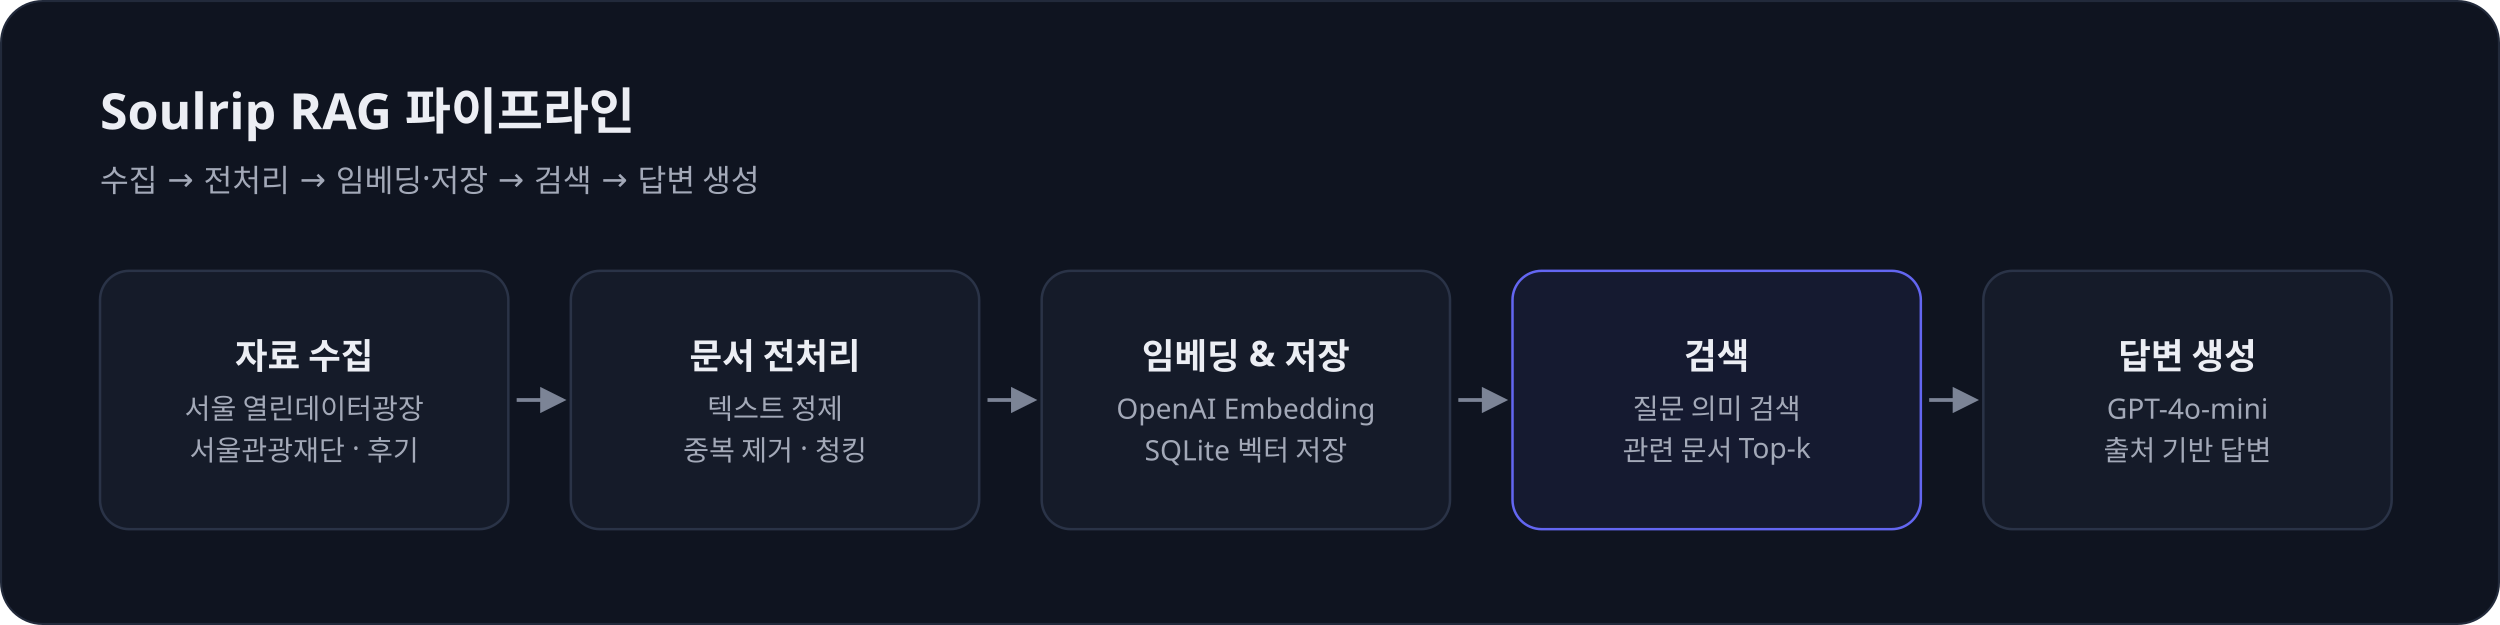
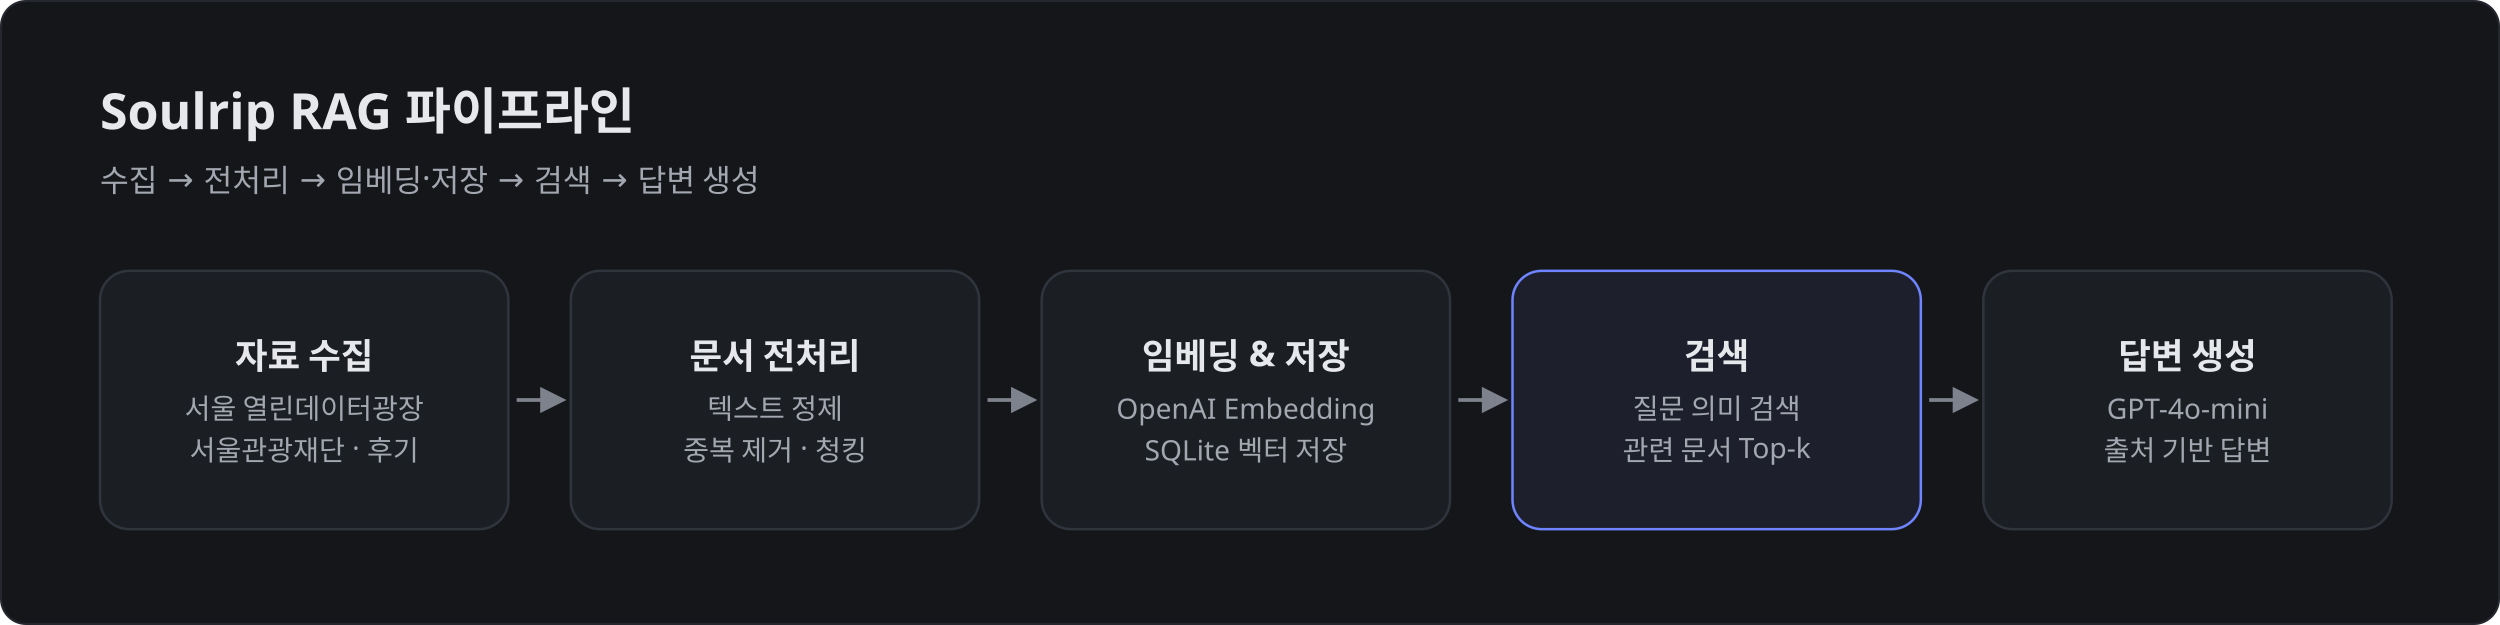
<svg xmlns="http://www.w3.org/2000/svg" viewBox="0 0 1200 300" width="1200" height="300" role="img" aria-label="Soulrip RAG 파이프라인">
  <defs>
    <marker id="arw" viewBox="0 0 10 10" refX="8.5" refY="5" markerWidth="7" markerHeight="7" orient="auto-start-reverse">
-       <path d="M0 0 L10 5 L0 10 z" fill="#7c8496" />
+       <path d="M0 0 L10 5 L0 10 z" fill="#7d828c" />
    </marker>
    <marker id="arwA" viewBox="0 0 10 10" refX="8.5" refY="5" markerWidth="7" markerHeight="7" orient="auto-start-reverse">
-       <path d="M0 0 L10 5 L0 10 z" fill="#8b8ff8" />
+       <path d="M0 0 L10 5 L0 10 z" fill="#8b9dff" />
    </marker>
  </defs>
-   <rect x="0.5" y="0.5" width="1199" height="299" rx="20" fill="#0f1420" stroke="#222a3b" />
+   <rect x="0.5" y="0.5" width="1199" height="299" rx="12" fill="#14161a" stroke="#24272e" />
  <g font-family="'Pretendard Variable', Pretendard, 'Apple SD Gothic Neo', 'Malgun Gothic', 'Noto Sans KR', system-ui, sans-serif">
-     <text x="48" y="62" font-size="24" font-weight="700" fill="#eceef4" text-anchor="start">Soulrip RAG 파이프라인</text>
-     <text x="48" y="92" font-size="15" font-weight="400" fill="#a3a9b8" text-anchor="start">수집 → 전처리 → 임베딩·저장 → 검색 → 답변 생성</text>
-     <rect x="48" y="130" width="196" height="124" rx="14" fill="#151b29" stroke="#2a3347" stroke-width="1.2" />
-     <text x="146" y="177" font-size="17" font-weight="650" fill="#eceef4" text-anchor="middle">자료 수집</text>
-     <text x="146" y="201" font-size="13.5" font-weight="400" fill="#a3a9b8" text-anchor="middle">서울 열린데이터광장</text>
-     <text x="146" y="221" font-size="13.5" font-weight="400" fill="#a3a9b8" text-anchor="middle">서울관광재단 · 후기</text>
-     <path d="M248 192 L270 192" stroke="#7c8496" stroke-width="1.8" fill="none" marker-end="url(#arw)" />
-     <rect x="274" y="130" width="196" height="124" rx="14" fill="#151b29" stroke="#2a3347" stroke-width="1.2" />
-     <text x="372" y="177" font-size="17" font-weight="650" fill="#eceef4" text-anchor="middle">문서 전처리</text>
-     <text x="372" y="201" font-size="13.5" font-weight="400" fill="#a3a9b8" text-anchor="middle">텍스트 정제</text>
-     <text x="372" y="221" font-size="13.5" font-weight="400" fill="#a3a9b8" text-anchor="middle">중복 제거 · 청킹</text>
-     <path d="M474 192 L496 192" stroke="#7c8496" stroke-width="1.8" fill="none" marker-end="url(#arw)" />
-     <rect x="500" y="130" width="196" height="124" rx="14" fill="#151b29" stroke="#2a3347" stroke-width="1.2" />
-     <text x="598" y="177" font-size="17" font-weight="650" fill="#eceef4" text-anchor="middle">임베딩 &amp; 저장</text>
-     <text x="598" y="201" font-size="13.5" font-weight="400" fill="#a3a9b8" text-anchor="middle">OpenAI Embedding</text>
-     <text x="598" y="221" font-size="13.5" font-weight="400" fill="#a3a9b8" text-anchor="middle">SQLite 벡터 저장</text>
-     <path d="M700 192 L722 192" stroke="#7c8496" stroke-width="1.8" fill="none" marker-end="url(#arw)" />
-     <rect x="726" y="130" width="196" height="124" rx="14" fill="rgba(99,102,241,0.08)" stroke="#6366f1" stroke-width="1.2" />
-     <text x="824" y="177" font-size="17" font-weight="650" fill="#eceef4" text-anchor="middle">검색</text>
-     <text x="824" y="201" font-size="13.5" font-weight="400" fill="#a3a9b8" text-anchor="middle">질문 의미 검색</text>
-     <text x="824" y="221" font-size="13.5" font-weight="400" fill="#a3a9b8" text-anchor="middle">관련 문서 Top-k</text>
-     <path d="M926 192 L948 192" stroke="#7c8496" stroke-width="1.8" fill="none" marker-end="url(#arw)" />
-     <rect x="952" y="130" width="196" height="124" rx="14" fill="#151b29" stroke="#2a3347" stroke-width="1.2" />
-     <text x="1050" y="177" font-size="17" font-weight="650" fill="#eceef4" text-anchor="middle">답변 생성</text>
-     <text x="1050" y="201" font-size="13.5" font-weight="400" fill="#a3a9b8" text-anchor="middle">GPT-4o-mini</text>
-     <text x="1050" y="221" font-size="13.5" font-weight="400" fill="#a3a9b8" text-anchor="middle">출처 기반 답변</text>
+     <text x="48" y="62" font-size="24" font-weight="700" fill="#e7e8eb" text-anchor="start">Soulrip RAG 파이프라인</text>
+     <text x="48" y="92" font-size="15" font-weight="400" fill="#a3a7b0" text-anchor="start">수집 → 전처리 → 임베딩·저장 → 검색 → 답변 생성</text>
+     <rect x="48" y="130" width="196" height="124" rx="14" fill="#1b1e23" stroke="#30343c" stroke-width="1.2" />
+     <text x="146" y="177" font-size="17" font-weight="650" fill="#e7e8eb" text-anchor="middle">자료 수집</text>
+     <text x="146" y="201" font-size="13.5" font-weight="400" fill="#a3a7b0" text-anchor="middle">서울 열린데이터광장</text>
+     <text x="146" y="221" font-size="13.5" font-weight="400" fill="#a3a7b0" text-anchor="middle">서울관광재단 · 후기</text>
+     <path d="M248 192 L270 192" stroke="#7d828c" stroke-width="1.8" fill="none" marker-end="url(#arw)" />
+     <rect x="274" y="130" width="196" height="124" rx="14" fill="#1b1e23" stroke="#30343c" stroke-width="1.2" />
+     <text x="372" y="177" font-size="17" font-weight="650" fill="#e7e8eb" text-anchor="middle">문서 전처리</text>
+     <text x="372" y="201" font-size="13.5" font-weight="400" fill="#a3a7b0" text-anchor="middle">텍스트 정제</text>
+     <text x="372" y="221" font-size="13.5" font-weight="400" fill="#a3a7b0" text-anchor="middle">중복 제거 · 청킹</text>
+     <path d="M474 192 L496 192" stroke="#7d828c" stroke-width="1.8" fill="none" marker-end="url(#arw)" />
+     <rect x="500" y="130" width="196" height="124" rx="14" fill="#1b1e23" stroke="#30343c" stroke-width="1.2" />
+     <text x="598" y="177" font-size="17" font-weight="650" fill="#e7e8eb" text-anchor="middle">임베딩 &amp; 저장</text>
+     <text x="598" y="201" font-size="13.5" font-weight="400" fill="#a3a7b0" text-anchor="middle">OpenAI Embedding</text>
+     <text x="598" y="221" font-size="13.5" font-weight="400" fill="#a3a7b0" text-anchor="middle">SQLite 벡터 저장</text>
+     <path d="M700 192 L722 192" stroke="#7d828c" stroke-width="1.8" fill="none" marker-end="url(#arw)" />
+     <rect x="726" y="130" width="196" height="124" rx="14" fill="rgba(139,157,255,0.08)" stroke="#6f84ff" stroke-width="1.2" />
+     <text x="824" y="177" font-size="17" font-weight="650" fill="#e7e8eb" text-anchor="middle">검색</text>
+     <text x="824" y="201" font-size="13.5" font-weight="400" fill="#a3a7b0" text-anchor="middle">질문 의미 검색</text>
+     <text x="824" y="221" font-size="13.5" font-weight="400" fill="#a3a7b0" text-anchor="middle">관련 문서 Top-k</text>
+     <path d="M926 192 L948 192" stroke="#7d828c" stroke-width="1.8" fill="none" marker-end="url(#arw)" />
+     <rect x="952" y="130" width="196" height="124" rx="14" fill="#1b1e23" stroke="#30343c" stroke-width="1.2" />
+     <text x="1050" y="177" font-size="17" font-weight="650" fill="#e7e8eb" text-anchor="middle">답변 생성</text>
+     <text x="1050" y="201" font-size="13.5" font-weight="400" fill="#a3a7b0" text-anchor="middle">GPT-4o-mini</text>
+     <text x="1050" y="221" font-size="13.5" font-weight="400" fill="#a3a7b0" text-anchor="middle">출처 기반 답변</text>
  </g>
</svg>
